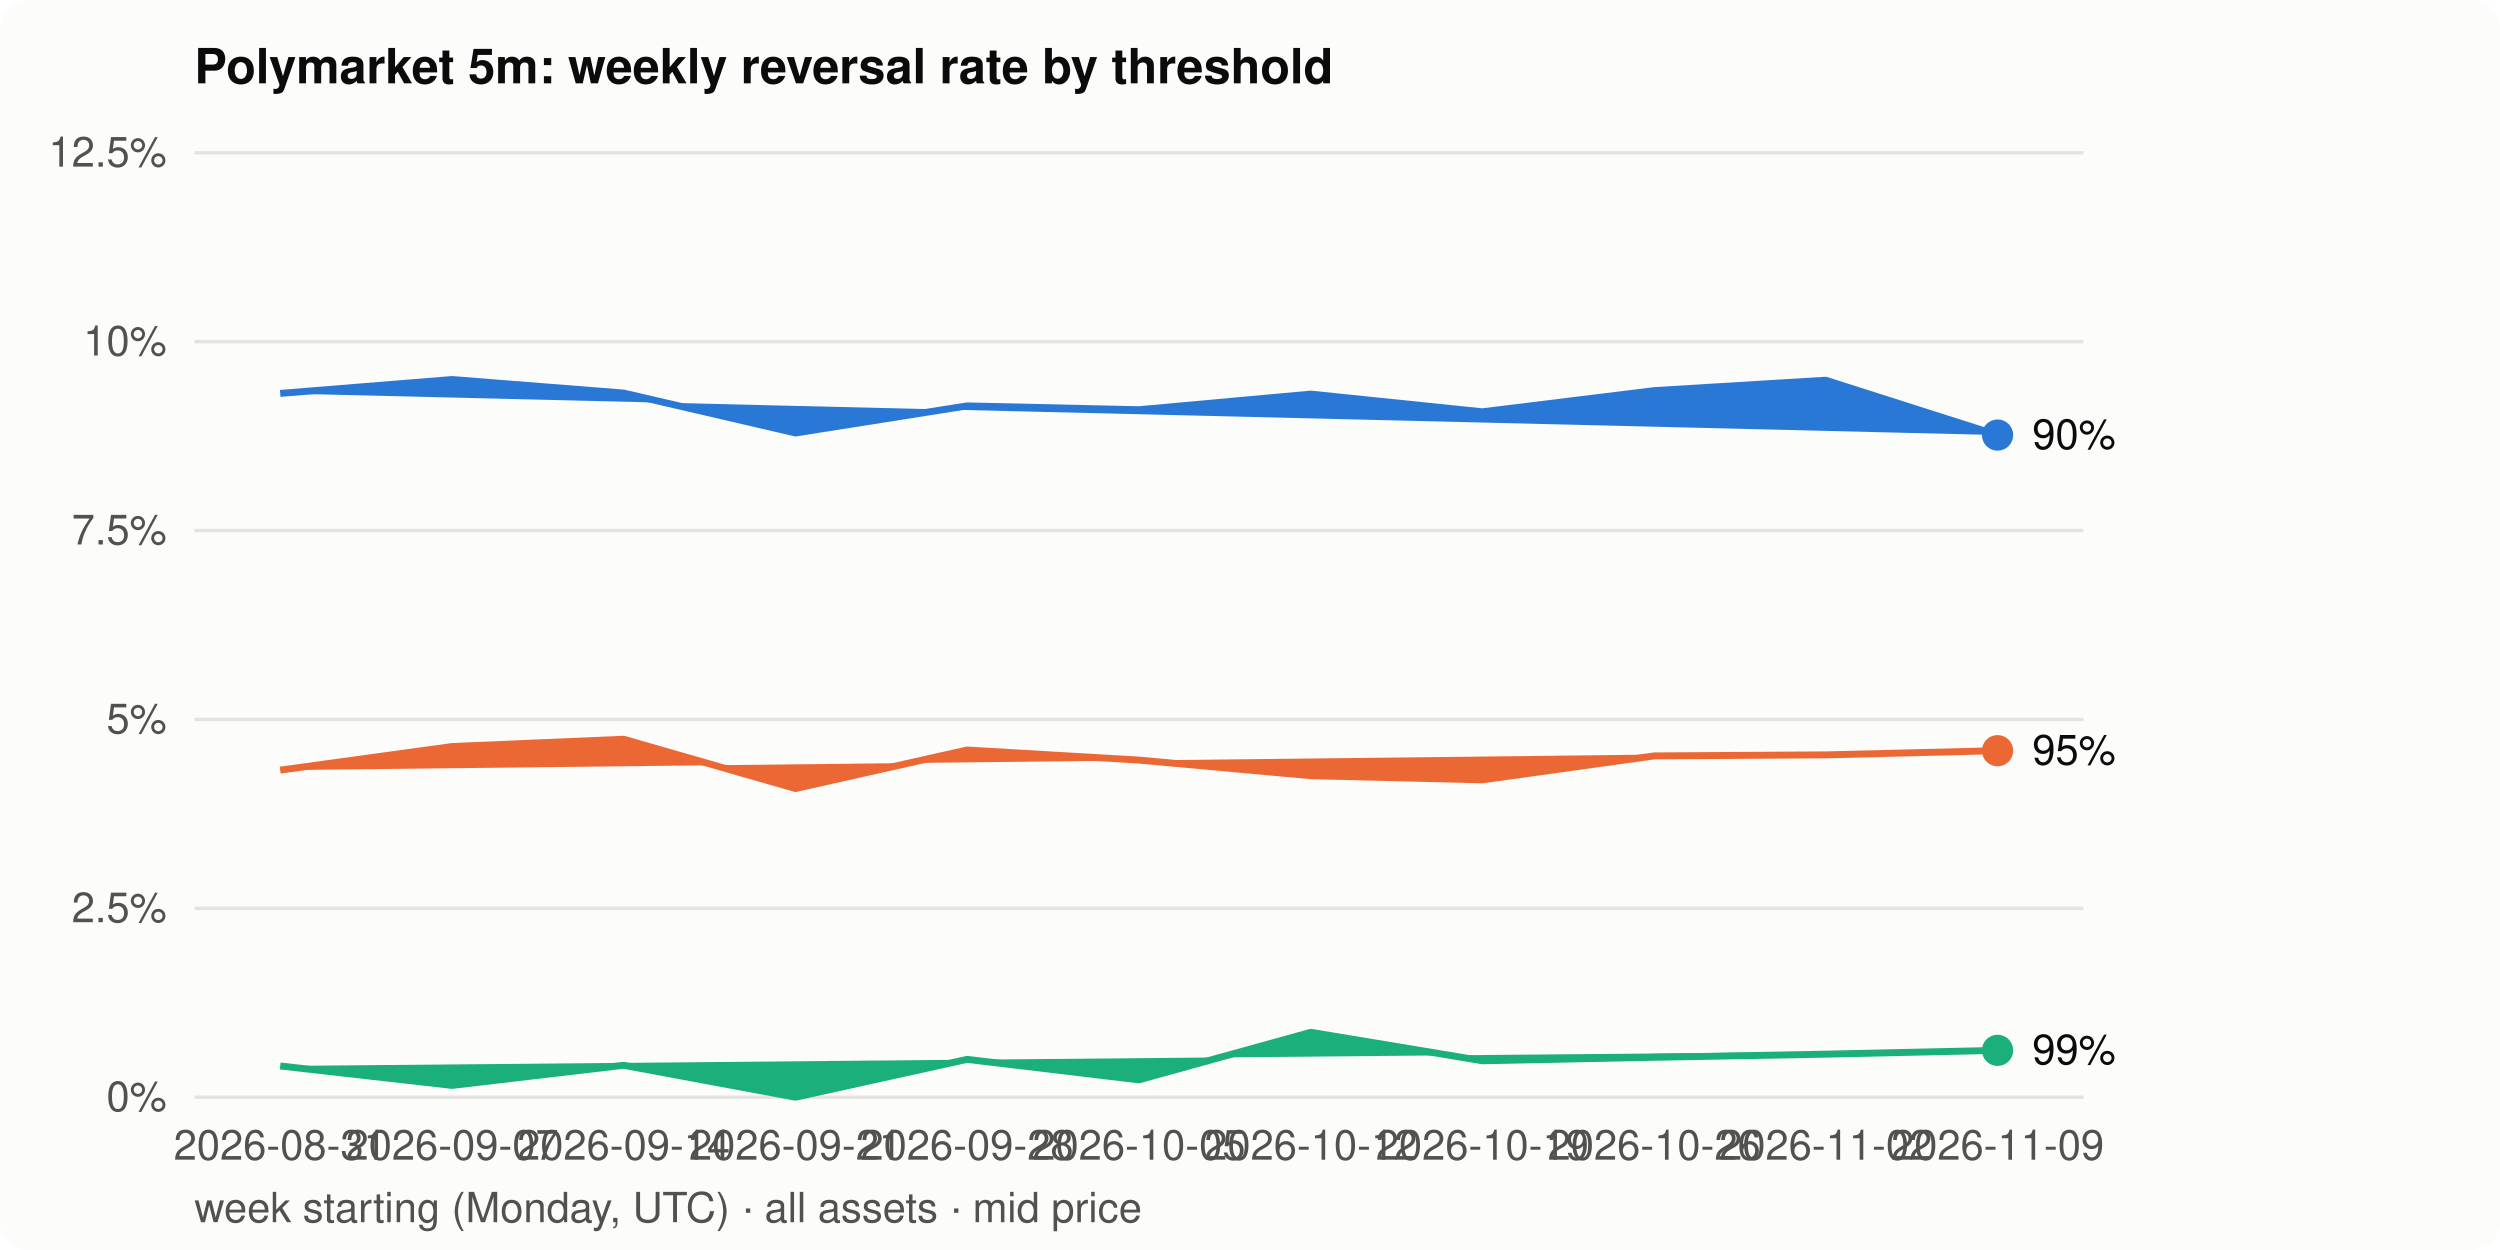
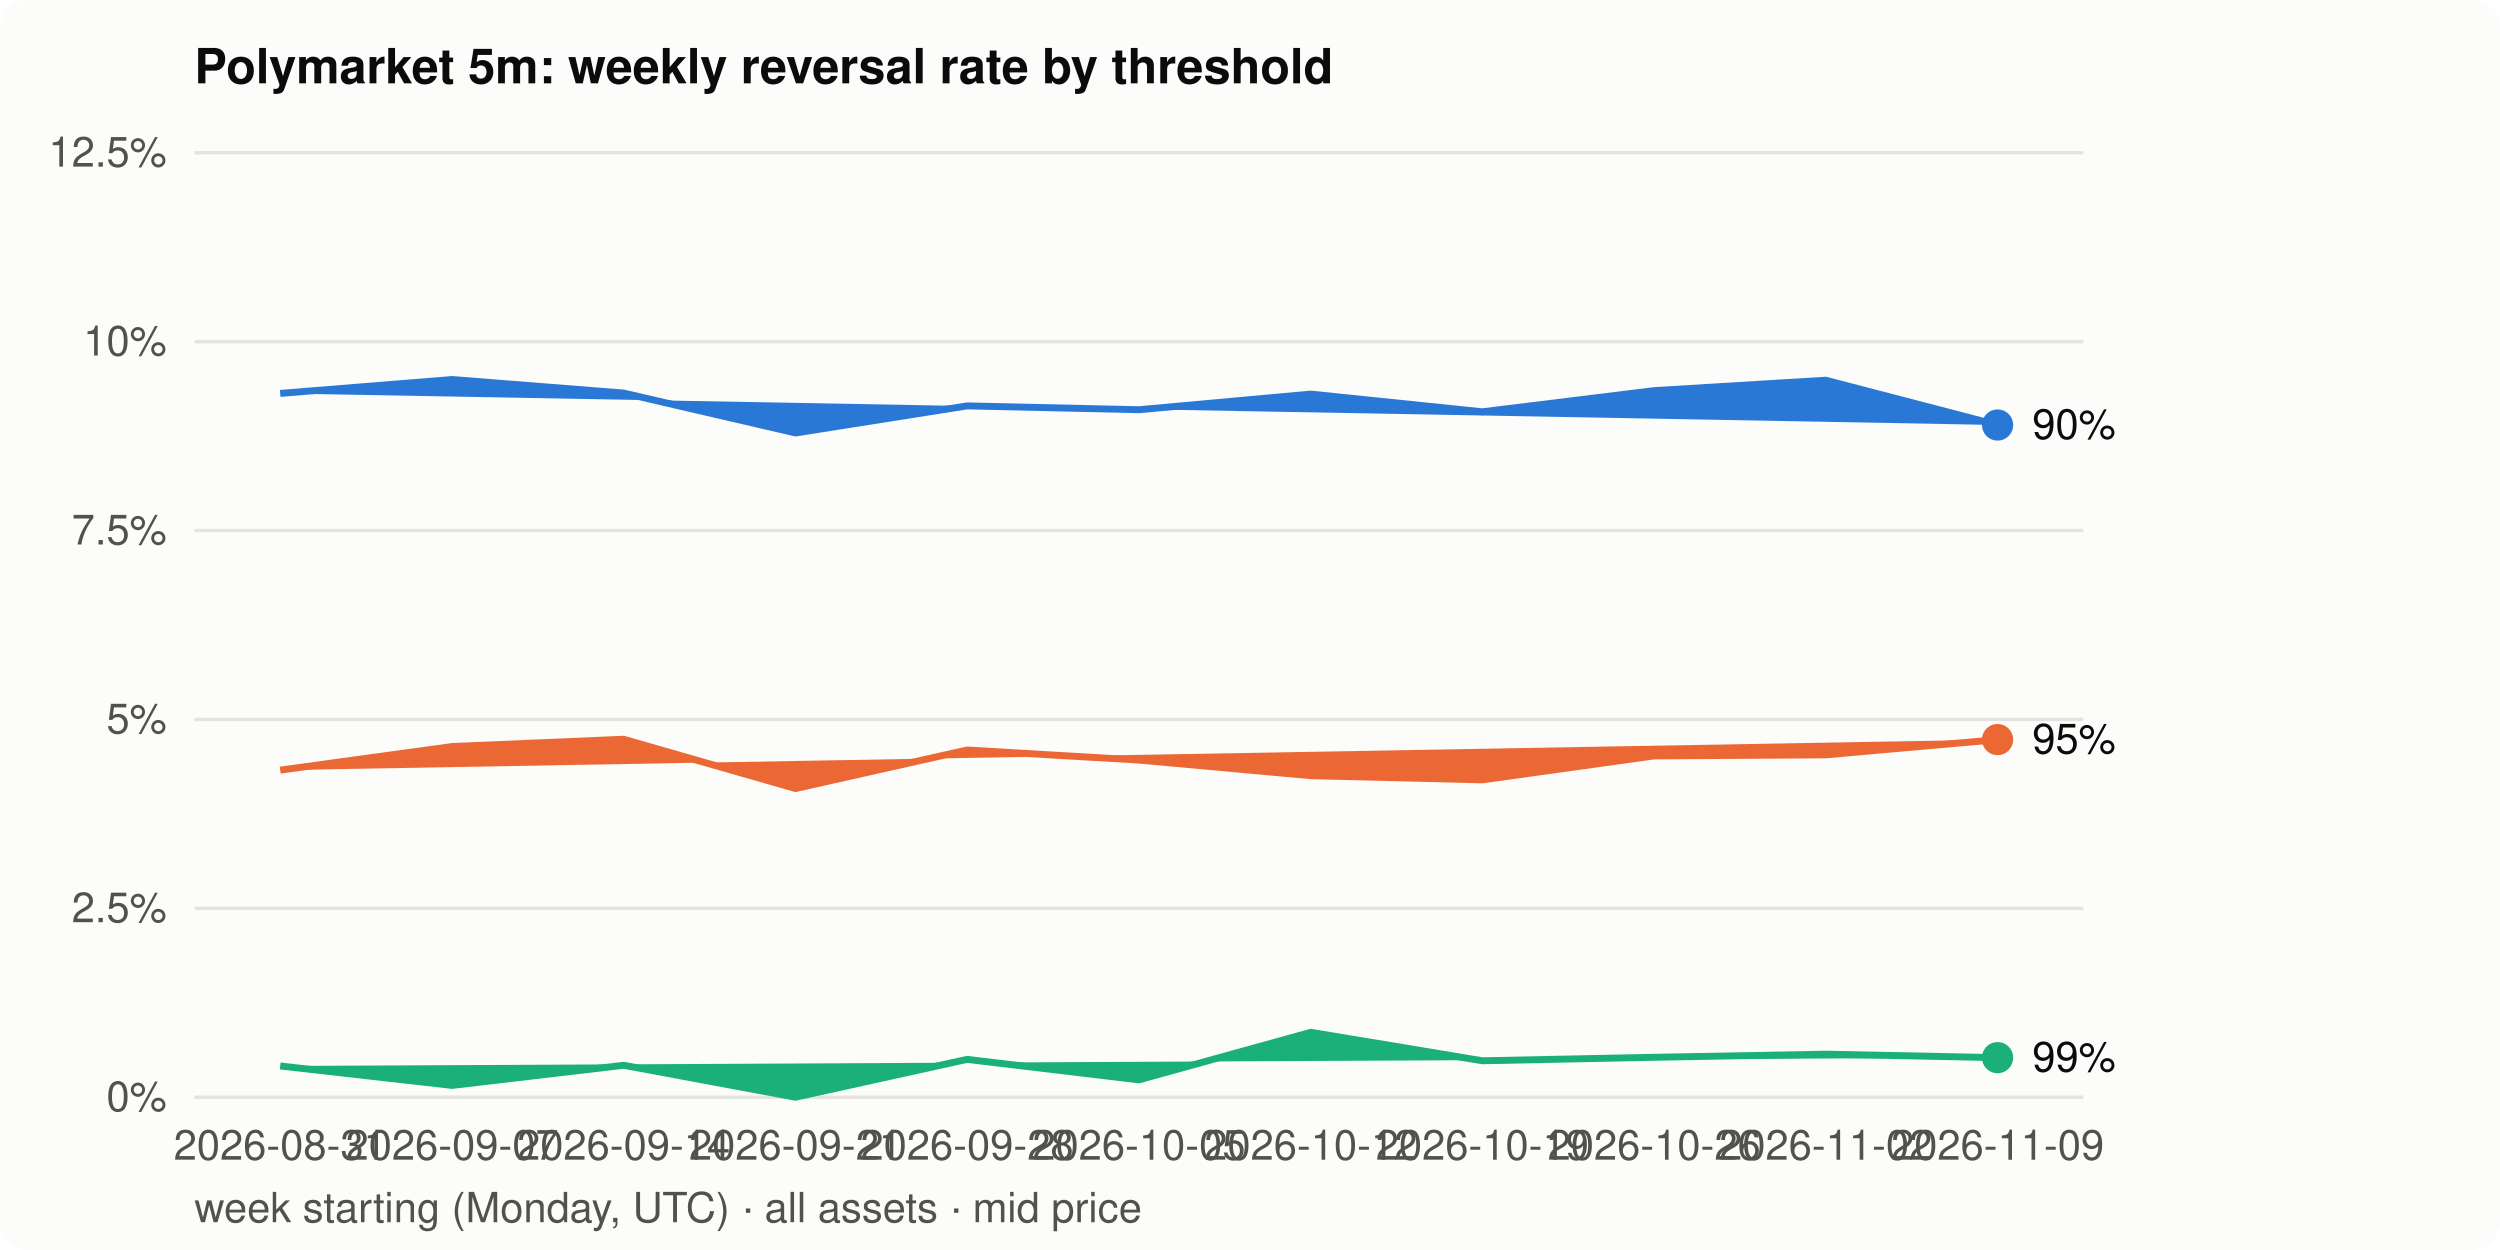
<svg xmlns="http://www.w3.org/2000/svg" viewBox="0 0 720 360" width="720" height="360" role="img" aria-label="Polymarket 5m: weekly reversal rate by threshold">
  <style>
  .bg{fill:#fcfcfb} .t1{fill:#0b0b0b} .t2{fill:#52514e} .grid{stroke:#e4e3df}
  .s1{stroke:#2a78d6;fill:#2a78d6} .s2{stroke:#eb6834;fill:#eb6834} .s3{stroke:#1baf7a;fill:#1baf7a}
  .ref{stroke:#8a8984;fill:#8a8984} .ring{stroke:#fcfcfb}
  text{font-family:-apple-system,Segoe UI,Helvetica,Arial,sans-serif;font-size:12px}
  .title{font-size:14px;font-weight:600}
  @media (prefers-color-scheme: dark){
    .bg{fill:#1a1a19} .t1{fill:#f0efec} .t2{fill:#c3c2b7} .grid{stroke:#34332f}
    .s1{stroke:#3987e5;fill:#3987e5} .s2{stroke:#d95926;fill:#d95926} .s3{stroke:#199e70;fill:#199e70}
    .ref{stroke:#9d9c96;fill:#9d9c96} .ring{stroke:#1a1a19}
  }
</style>
  <rect class="bg" width="720" height="360" rx="8" />
  <text class="t1 title" x="56" y="24">Polymarket 5m: weekly reversal rate by threshold</text>
  <line class="grid" x1="56" x2="600" y1="316.0" y2="316.0" stroke-width="1" />
  <text class="t2" x="48" y="320.0" text-anchor="end">0%</text>
  <line class="grid" x1="56" x2="600" y1="261.6" y2="261.6" stroke-width="1" />
  <text class="t2" x="48" y="265.6" text-anchor="end">2.5%</text>
  <line class="grid" x1="56" x2="600" y1="207.2" y2="207.2" stroke-width="1" />
  <text class="t2" x="48" y="211.2" text-anchor="end">5%</text>
  <line class="grid" x1="56" x2="600" y1="152.8" y2="152.8" stroke-width="1" />
  <text class="t2" x="48" y="156.8" text-anchor="end">7.5%</text>
  <line class="grid" x1="56" x2="600" y1="98.4" y2="98.4" stroke-width="1" />
  <text class="t2" x="48" y="102.4" text-anchor="end">10%</text>
  <line class="grid" x1="56" x2="600" y1="44.0" y2="44.0" stroke-width="1" />
  <text class="t2" x="48" y="48.0" text-anchor="end">12.5%</text>
  <text class="t2" x="80.7" y="334" text-anchor="middle">2026-08-31</text>
  <text class="t2" x="130.2" y="334" text-anchor="middle">2026-09-07</text>
  <text class="t2" x="179.6" y="334" text-anchor="middle">2026-09-14</text>
  <text class="t2" x="229.1" y="334" text-anchor="middle">2026-09-21</text>
  <text class="t2" x="278.5" y="334" text-anchor="middle">2026-09-28</text>
  <text class="t2" x="328.0" y="334" text-anchor="middle">2026-10-05</text>
  <text class="t2" x="377.5" y="334" text-anchor="middle">2026-10-12</text>
  <text class="t2" x="426.9" y="334" text-anchor="middle">2026-10-19</text>
  <text class="t2" x="476.4" y="334" text-anchor="middle">2026-10-26</text>
  <text class="t2" x="525.8" y="334" text-anchor="middle">2026-11-02</text>
  <text class="t2" x="575.3" y="334" text-anchor="middle">2026-11-09</text>
-   <path class="s1" d="M80.7,113.3 L130.2,109.3 L179.6,113.2 L229.1,124.7 L278.5,116.9 L328.0,118.0 L377.5,113.5 L426.9,118.6 L476.4,112.5 L525.8,109.5 L575.3,125.3" fill="none" stroke-width="2" stroke-linejoin="round" />
-   <circle class="s1" cx="575.3" cy="125.3" r="4" stroke="none" />
-   <text class="t1" x="585.3" y="129.3">90%</text>
-   <path class="s2" d="M80.7,221.8 L130.2,215.0 L179.6,212.9 L229.1,227.1 L278.5,216.0 L328.0,218.9 L377.5,223.4 L426.9,224.6 L476.4,217.7 L525.8,217.4 L575.3,216.2" fill="none" stroke-width="2" stroke-linejoin="round" />
-   <circle class="s2" cx="575.3" cy="216.2" r="4" stroke="none" />
-   <text class="t1" x="585.3" y="220.2">95%</text>
-   <path class="s3" d="M80.7,307.0 L130.2,312.6 L179.6,306.8 L229.1,316.0 L278.5,305.1 L328.0,311.0 L377.5,297.3 L426.9,305.5 L476.4,304.5 L525.8,303.6 L575.3,302.5" fill="none" stroke-width="2" stroke-linejoin="round" />
-   <circle class="s3" cx="575.3" cy="302.5" r="4" stroke="none" />
-   <text class="t1" x="585.3" y="306.5">99%</text>
+   <path class="s1" d="M80.7,113.3 L130.2,109.3 L179.6,113.2 L229.1,124.7 L278.5,116.9 L328.0,118.0 L377.5,113.5 L426.9,118.6 L476.4,112.5 L525.8,109.5 L575.3,122.4" fill="none" stroke-width="2" stroke-linejoin="round" />
+   <circle class="s1" cx="575.3" cy="122.4" r="4" stroke="none" />
+   <text class="t1" x="585.3" y="126.4">90%</text>
+   <path class="s2" d="M80.7,221.8 L130.2,215.0 L179.6,212.9 L229.1,227.1 L278.5,216.0 L328.0,218.9 L377.5,223.4 L426.9,224.6 L476.4,217.7 L525.8,217.4 L575.3,213.0" fill="none" stroke-width="2" stroke-linejoin="round" />
+   <circle class="s2" cx="575.3" cy="213.0" r="4" stroke="none" />
+   <text class="t1" x="585.3" y="217.0">95%</text>
+   <path class="s3" d="M80.7,307.0 L130.2,312.6 L179.6,306.8 L229.1,316.0 L278.5,305.1 L328.0,311.0 L377.5,297.3 L426.9,305.5 L476.4,304.5 L525.8,303.6 L575.3,304.6" fill="none" stroke-width="2" stroke-linejoin="round" />
+   <circle class="s3" cx="575.3" cy="304.6" r="4" stroke="none" />
+   <text class="t1" x="585.3" y="308.6">99%</text>
  <text class="t2" x="56" y="352">week starting (Monday, UTC) · all assets · mid price</text>
</svg>
